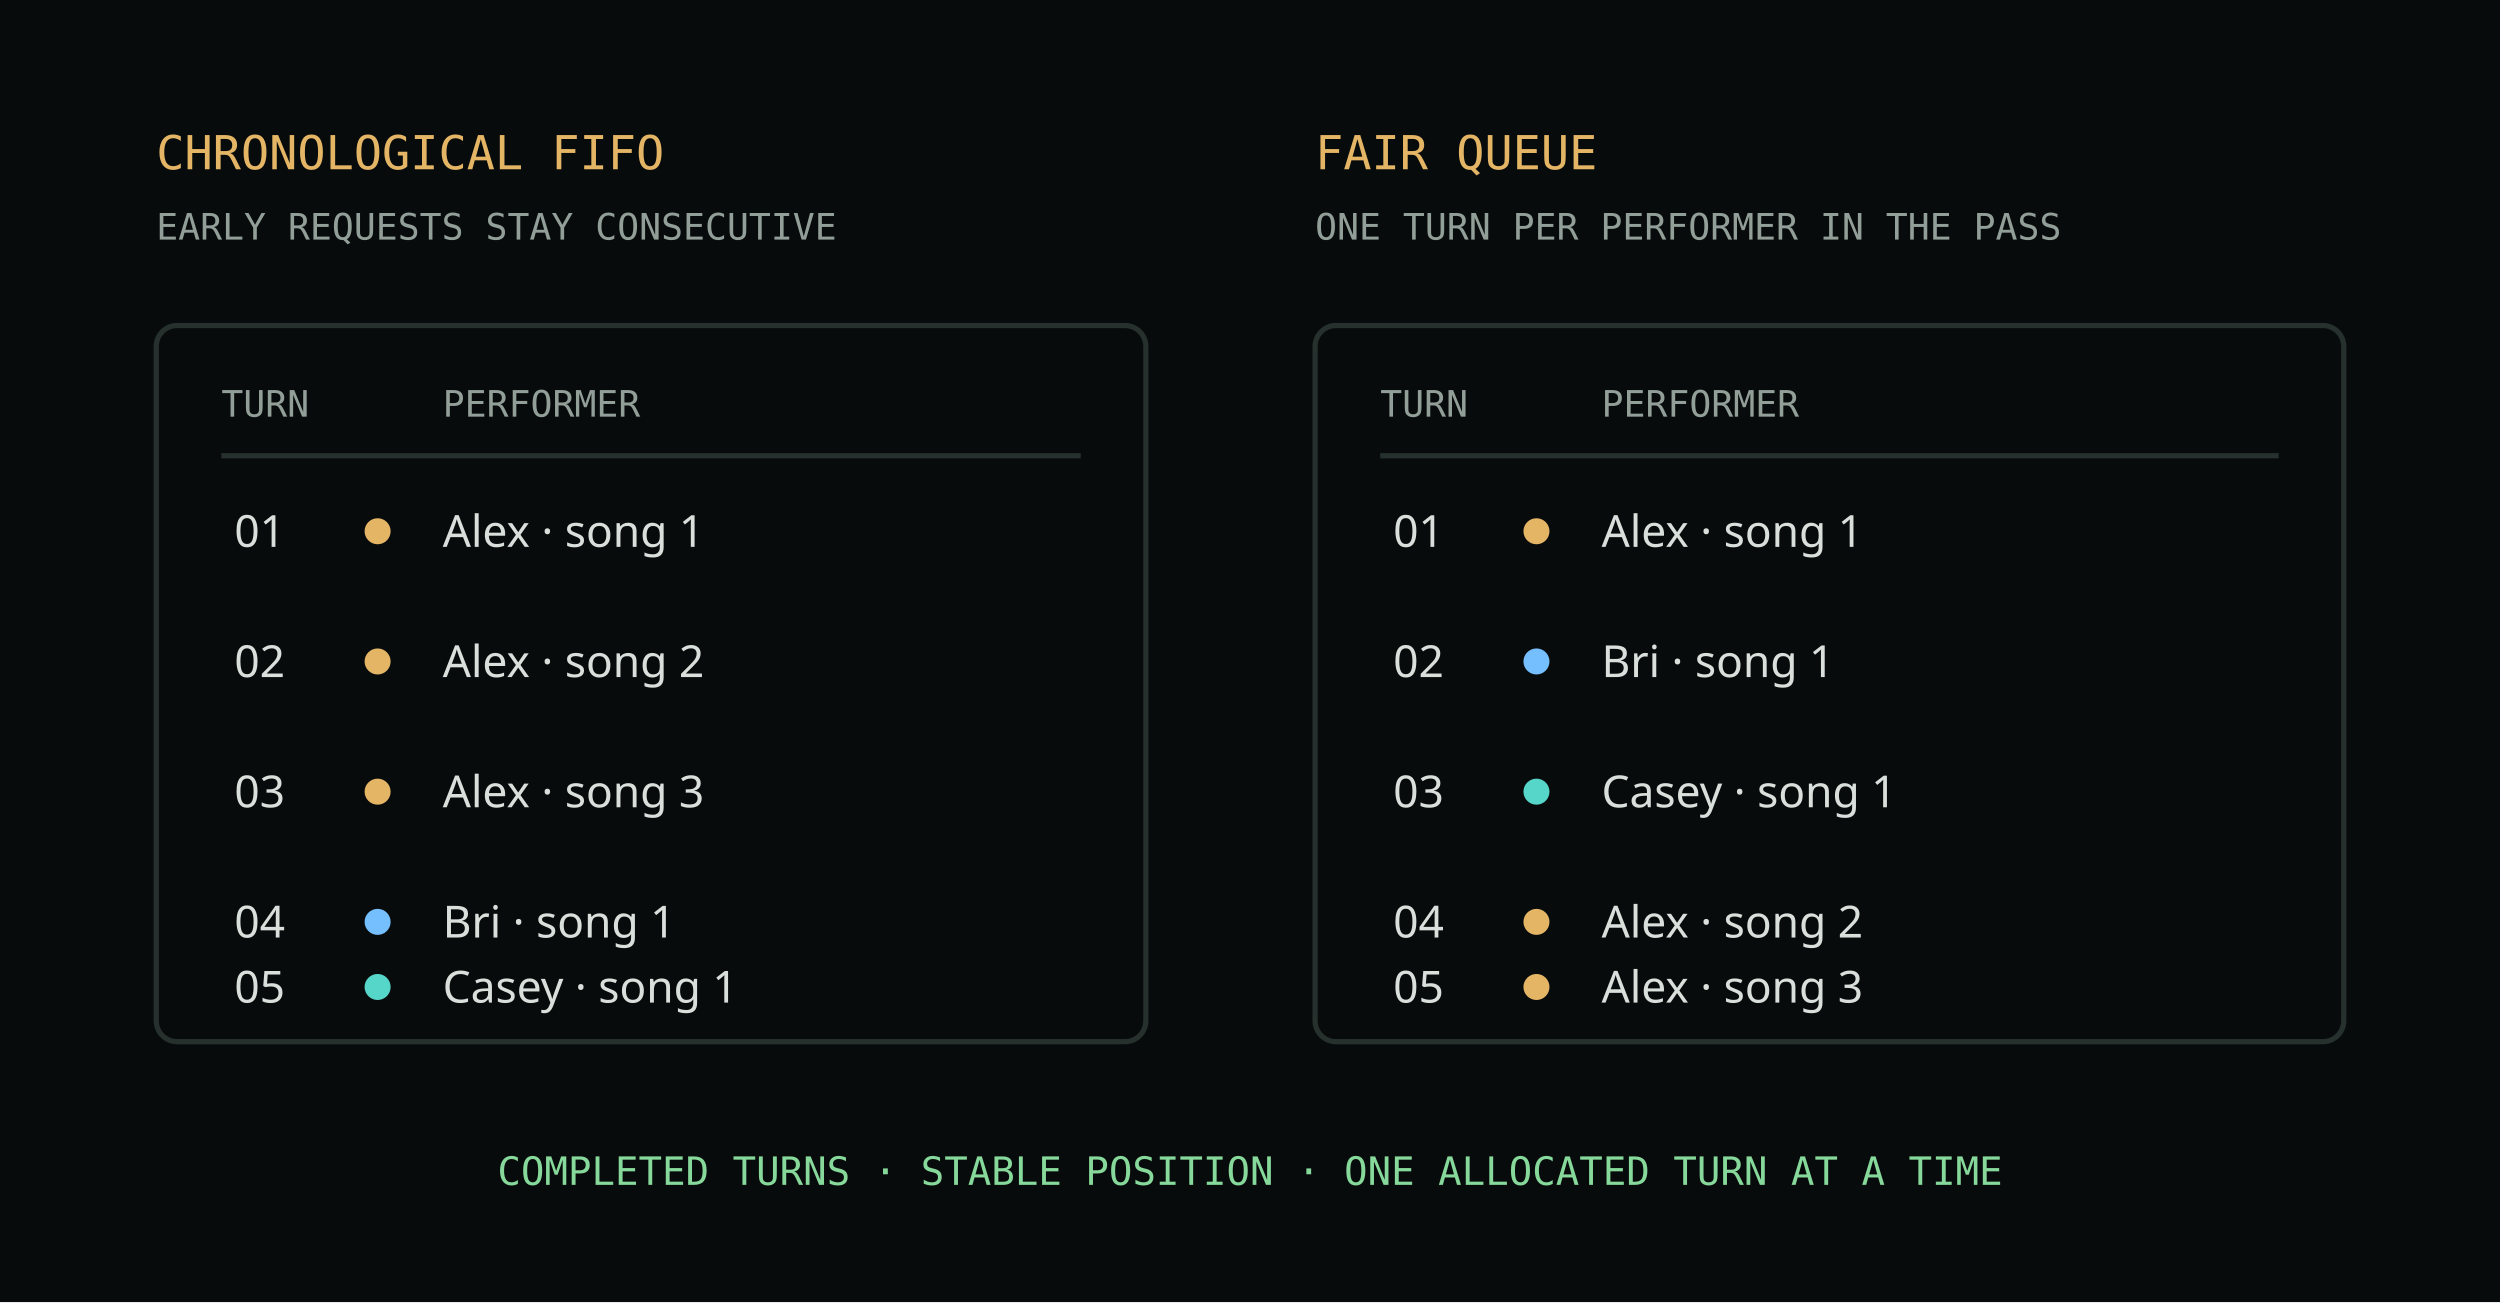
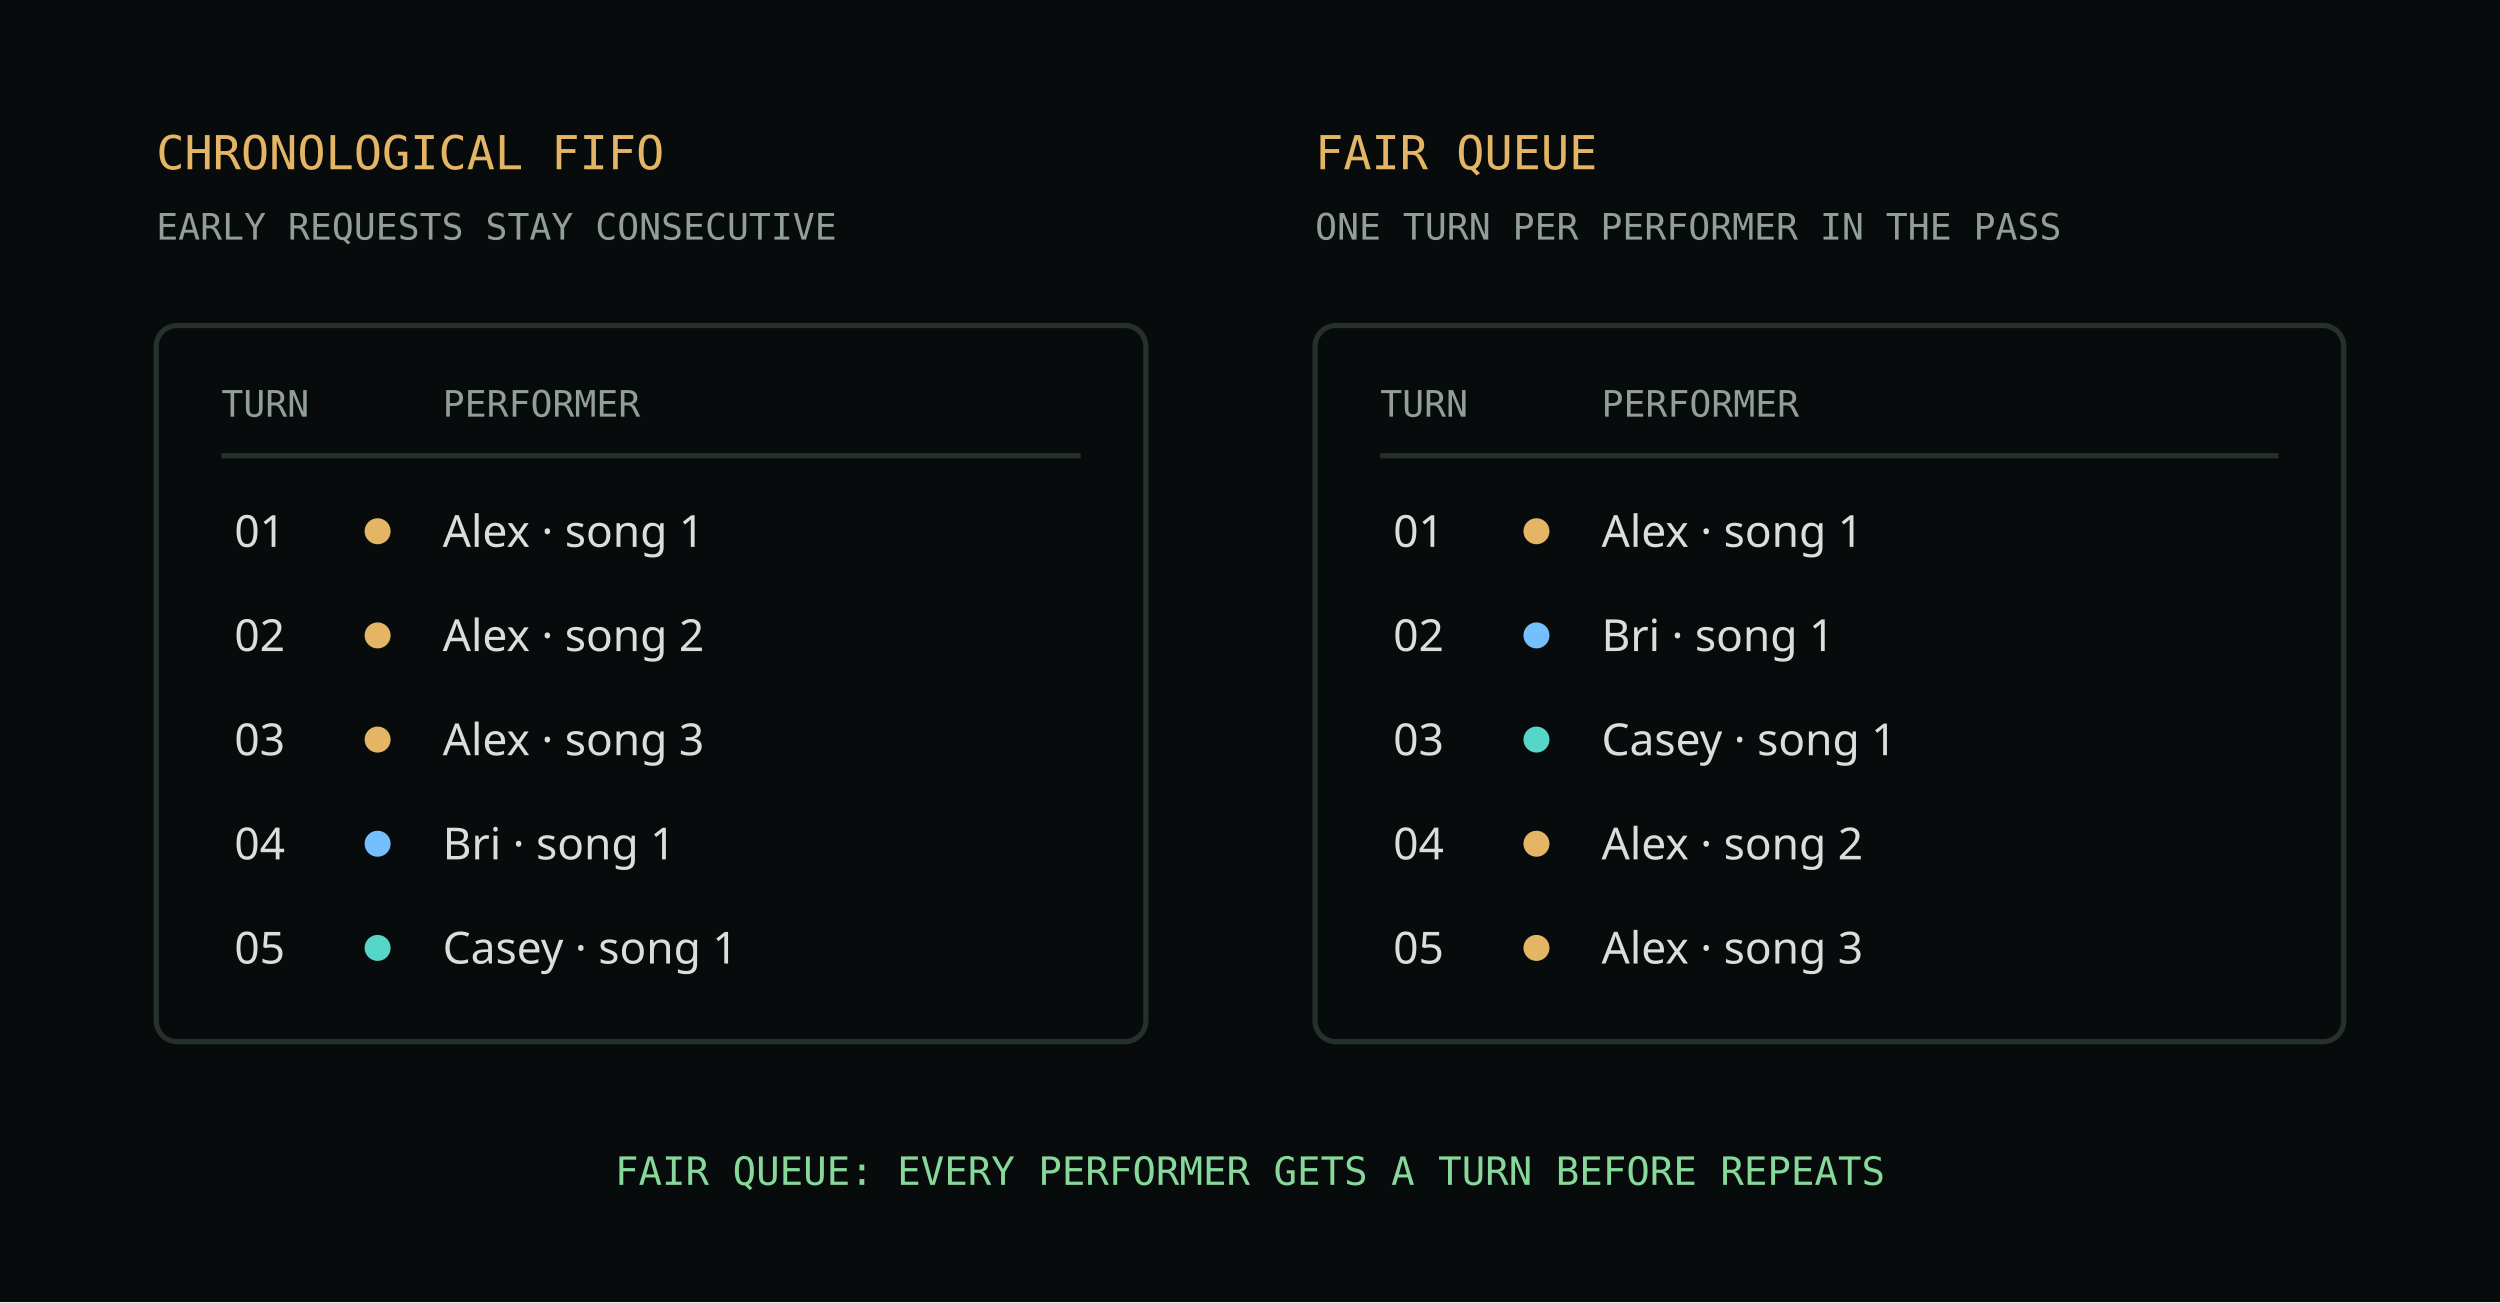
<svg xmlns="http://www.w3.org/2000/svg" width="960" height="500" viewBox="0 0 960 500" role="img" aria-labelledby="title desc">
  <rect width="960" height="500" fill="#080b0c" />
  <g font-family="ui-monospace, monospace" fill="#e5b566">
    <text x="60" y="65" font-size="18">CHRONOLOGICAL FIFO</text>
    <text x="505" y="65" font-size="18">FAIR QUEUE</text>
    <text x="60" y="92" font-size="14" fill="#929e98">EARLY REQUESTS STAY CONSECUTIVE</text>
    <text x="505" y="92" font-size="14" fill="#929e98">ONE TURN PER PERFORMER IN THE PASS</text>
  </g>
  <g fill="none" stroke="#26302c" stroke-width="2">
    <rect x="60" y="125" width="380" height="275" rx="8" />
    <rect x="505" y="125" width="395" height="275" rx="8" />
  </g>
  <g font-family="ui-monospace, monospace" font-size="14" fill="#929e98">
    <text x="85" y="160">TURN</text>
    <text x="170" y="160">PERFORMER</text>
    <text x="530" y="160">TURN</text>
    <text x="615" y="160">PERFORMER</text>
  </g>
  <g font-family="ui-sans-serif, sans-serif" font-size="17" fill="#d9e0dc">
    <text x="90" y="210">01</text>
    <text x="170" y="210">Alex · song 1</text>
-     <text x="90" y="260">02</text>
-     <text x="170" y="260">Alex · song 2</text>
-     <text x="90" y="310">03</text>
-     <text x="170" y="310">Alex · song 3</text>
-     <text x="90" y="360">04</text>
-     <text x="170" y="360">Bri · song 1</text>
-     <text x="90" y="385">05</text>
-     <text x="170" y="385">Casey · song 1</text>
+     <text x="90" y="250">02</text>
+     <text x="170" y="250">Alex · song 2</text>
+     <text x="90" y="290">03</text>
+     <text x="170" y="290">Alex · song 3</text>
+     <text x="90" y="330">04</text>
+     <text x="170" y="330">Bri · song 1</text>
+     <text x="90" y="370">05</text>
+     <text x="170" y="370">Casey · song 1</text>
    <text x="535" y="210">01</text>
    <text x="615" y="210">Alex · song 1</text>
-     <text x="535" y="260">02</text>
-     <text x="615" y="260">Bri · song 1</text>
-     <text x="535" y="310">03</text>
-     <text x="615" y="310">Casey · song 1</text>
-     <text x="535" y="360">04</text>
-     <text x="615" y="360">Alex · song 2</text>
-     <text x="535" y="385">05</text>
-     <text x="615" y="385">Alex · song 3</text>
+     <text x="535" y="250">02</text>
+     <text x="615" y="250">Bri · song 1</text>
+     <text x="535" y="290">03</text>
+     <text x="615" y="290">Casey · song 1</text>
+     <text x="535" y="330">04</text>
+     <text x="615" y="330">Alex · song 2</text>
+     <text x="535" y="370">05</text>
+     <text x="615" y="370">Alex · song 3</text>
  </g>
  <g stroke="#26302c" stroke-width="2">
    <line x1="85" y1="175" x2="415" y2="175" />
    <line x1="530" y1="175" x2="875" y2="175" />
  </g>
  <g fill="#e5b566">
    <circle cx="145" cy="204" r="5" />
-     <circle cx="145" cy="254" r="5" />
-     <circle cx="145" cy="304" r="5" />
+     <circle cx="145" cy="244" r="5" />
+     <circle cx="145" cy="284" r="5" />
  </g>
  <g fill="#75bfff">
-     <circle cx="145" cy="354" r="5" />
+     <circle cx="145" cy="324" r="5" />
  </g>
  <g fill="#56d6c9">
-     <circle cx="145" cy="379" r="5" />
+     <circle cx="145" cy="364" r="5" />
  </g>
  <g fill="#e5b566">
    <circle cx="590" cy="204" r="5" />
-     <circle cx="590" cy="354" r="5" />
-     <circle cx="590" cy="379" r="5" />
+     <circle cx="590" cy="324" r="5" />
+     <circle cx="590" cy="364" r="5" />
  </g>
  <g fill="#75bfff">
-     <circle cx="590" cy="254" r="5" />
+     <circle cx="590" cy="244" r="5" />
  </g>
  <g fill="#56d6c9">
-     <circle cx="590" cy="304" r="5" />
+     <circle cx="590" cy="284" r="5" />
  </g>
-   <text x="480" y="455" fill="#86d99a" font-family="ui-monospace, monospace" font-size="15" text-anchor="middle">COMPLETED TURNS · STABLE POSITION · ONE ALLOCATED TURN AT A TIME</text>
+   <text x="480" y="455" fill="#86d99a" font-family="ui-monospace, monospace" font-size="15" text-anchor="middle">FAIR QUEUE: EVERY PERFORMER GETS A TURN BEFORE REPEATS</text>
</svg>
